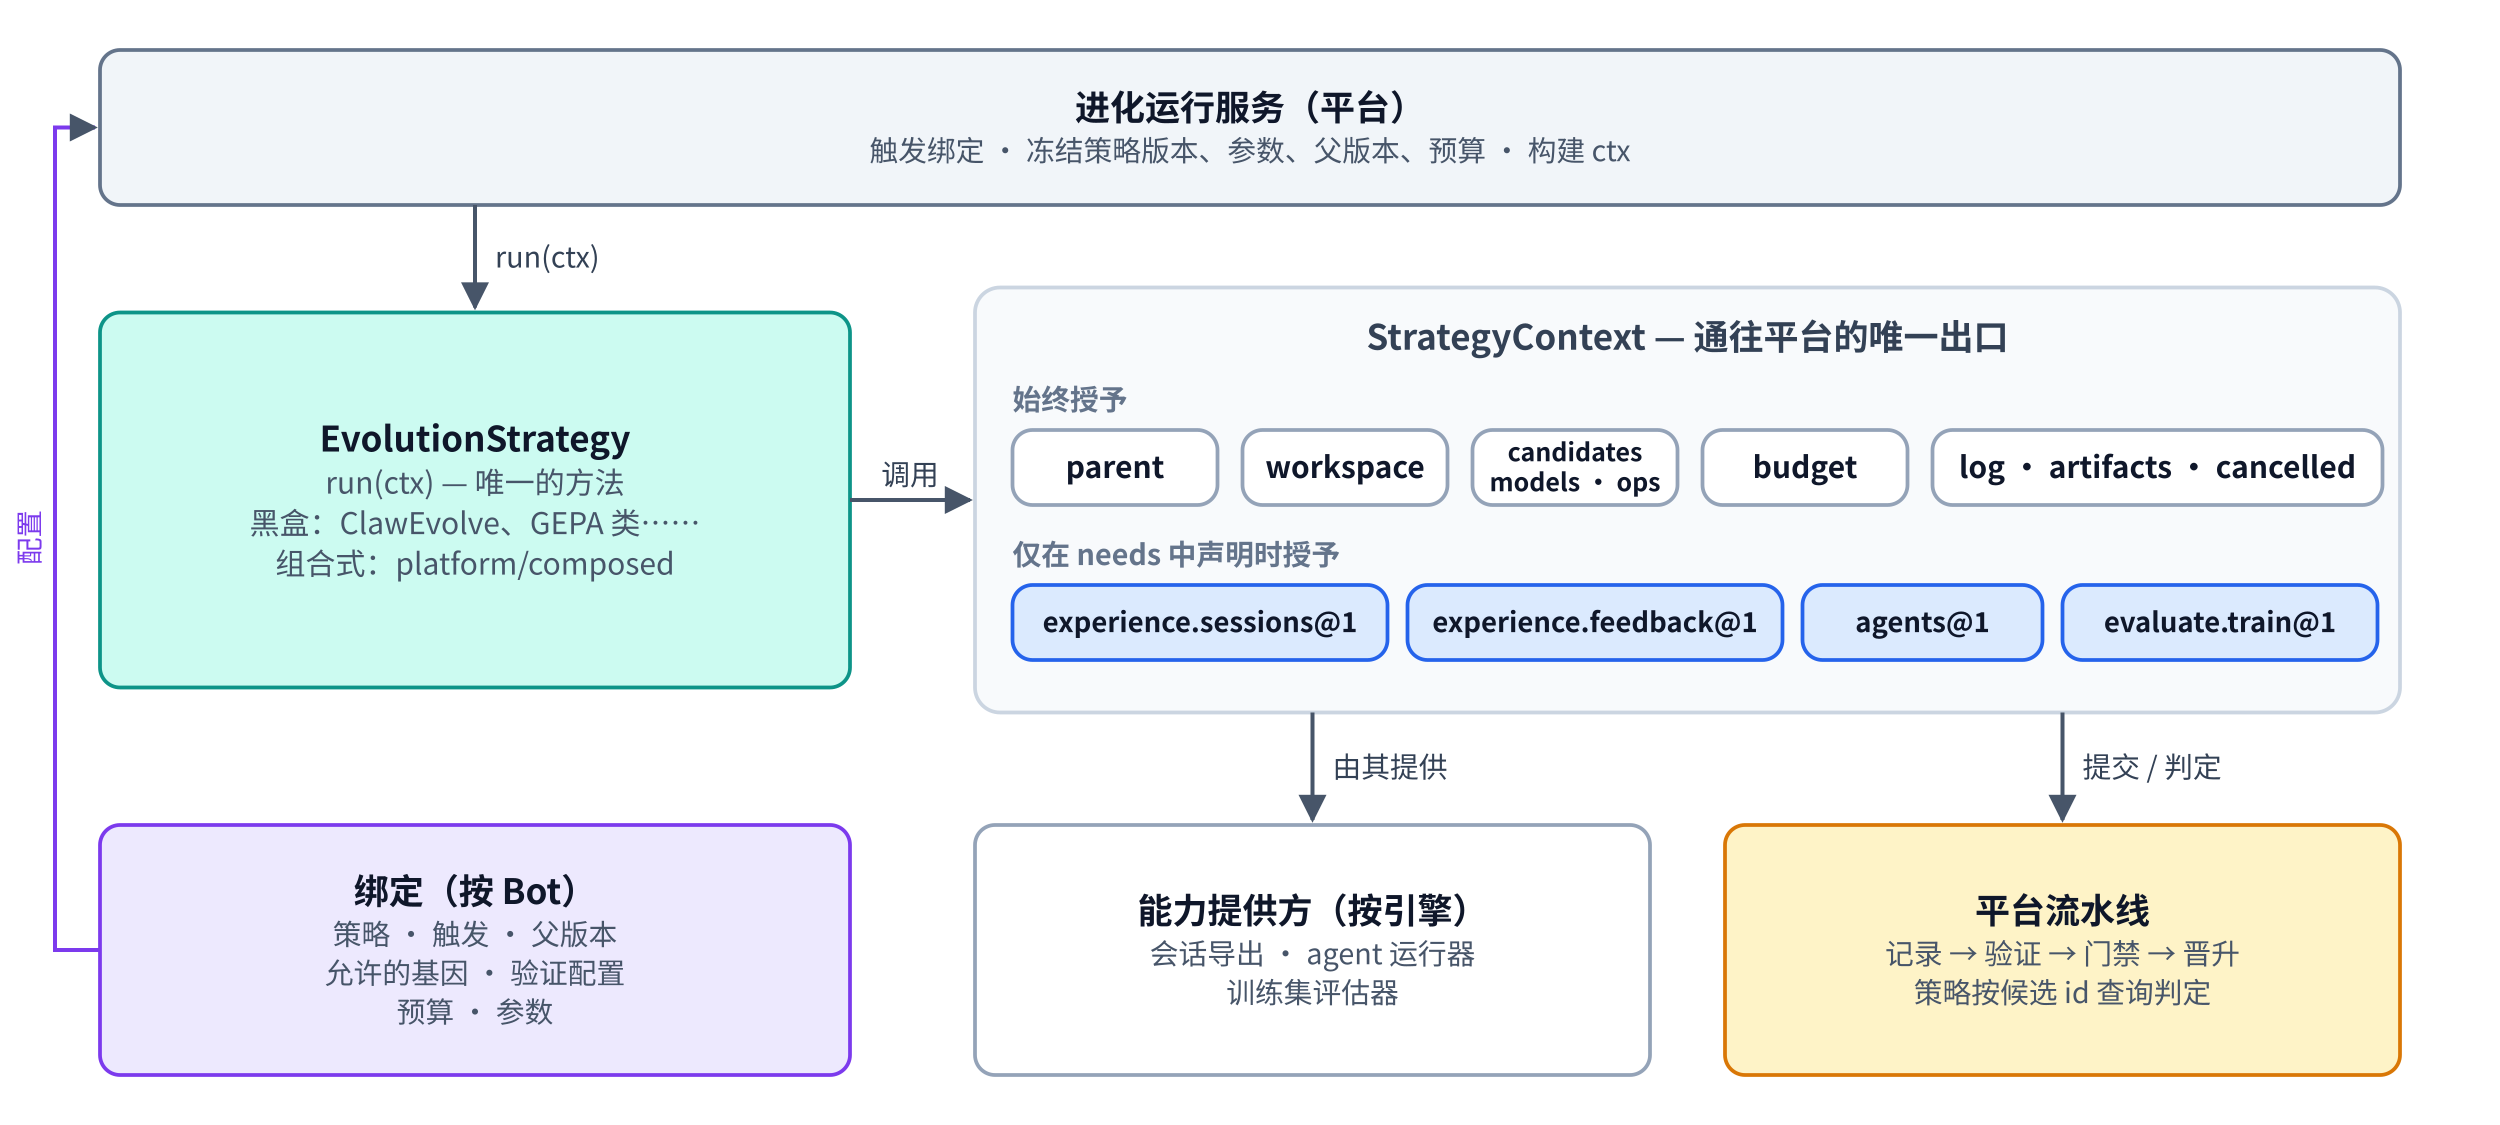
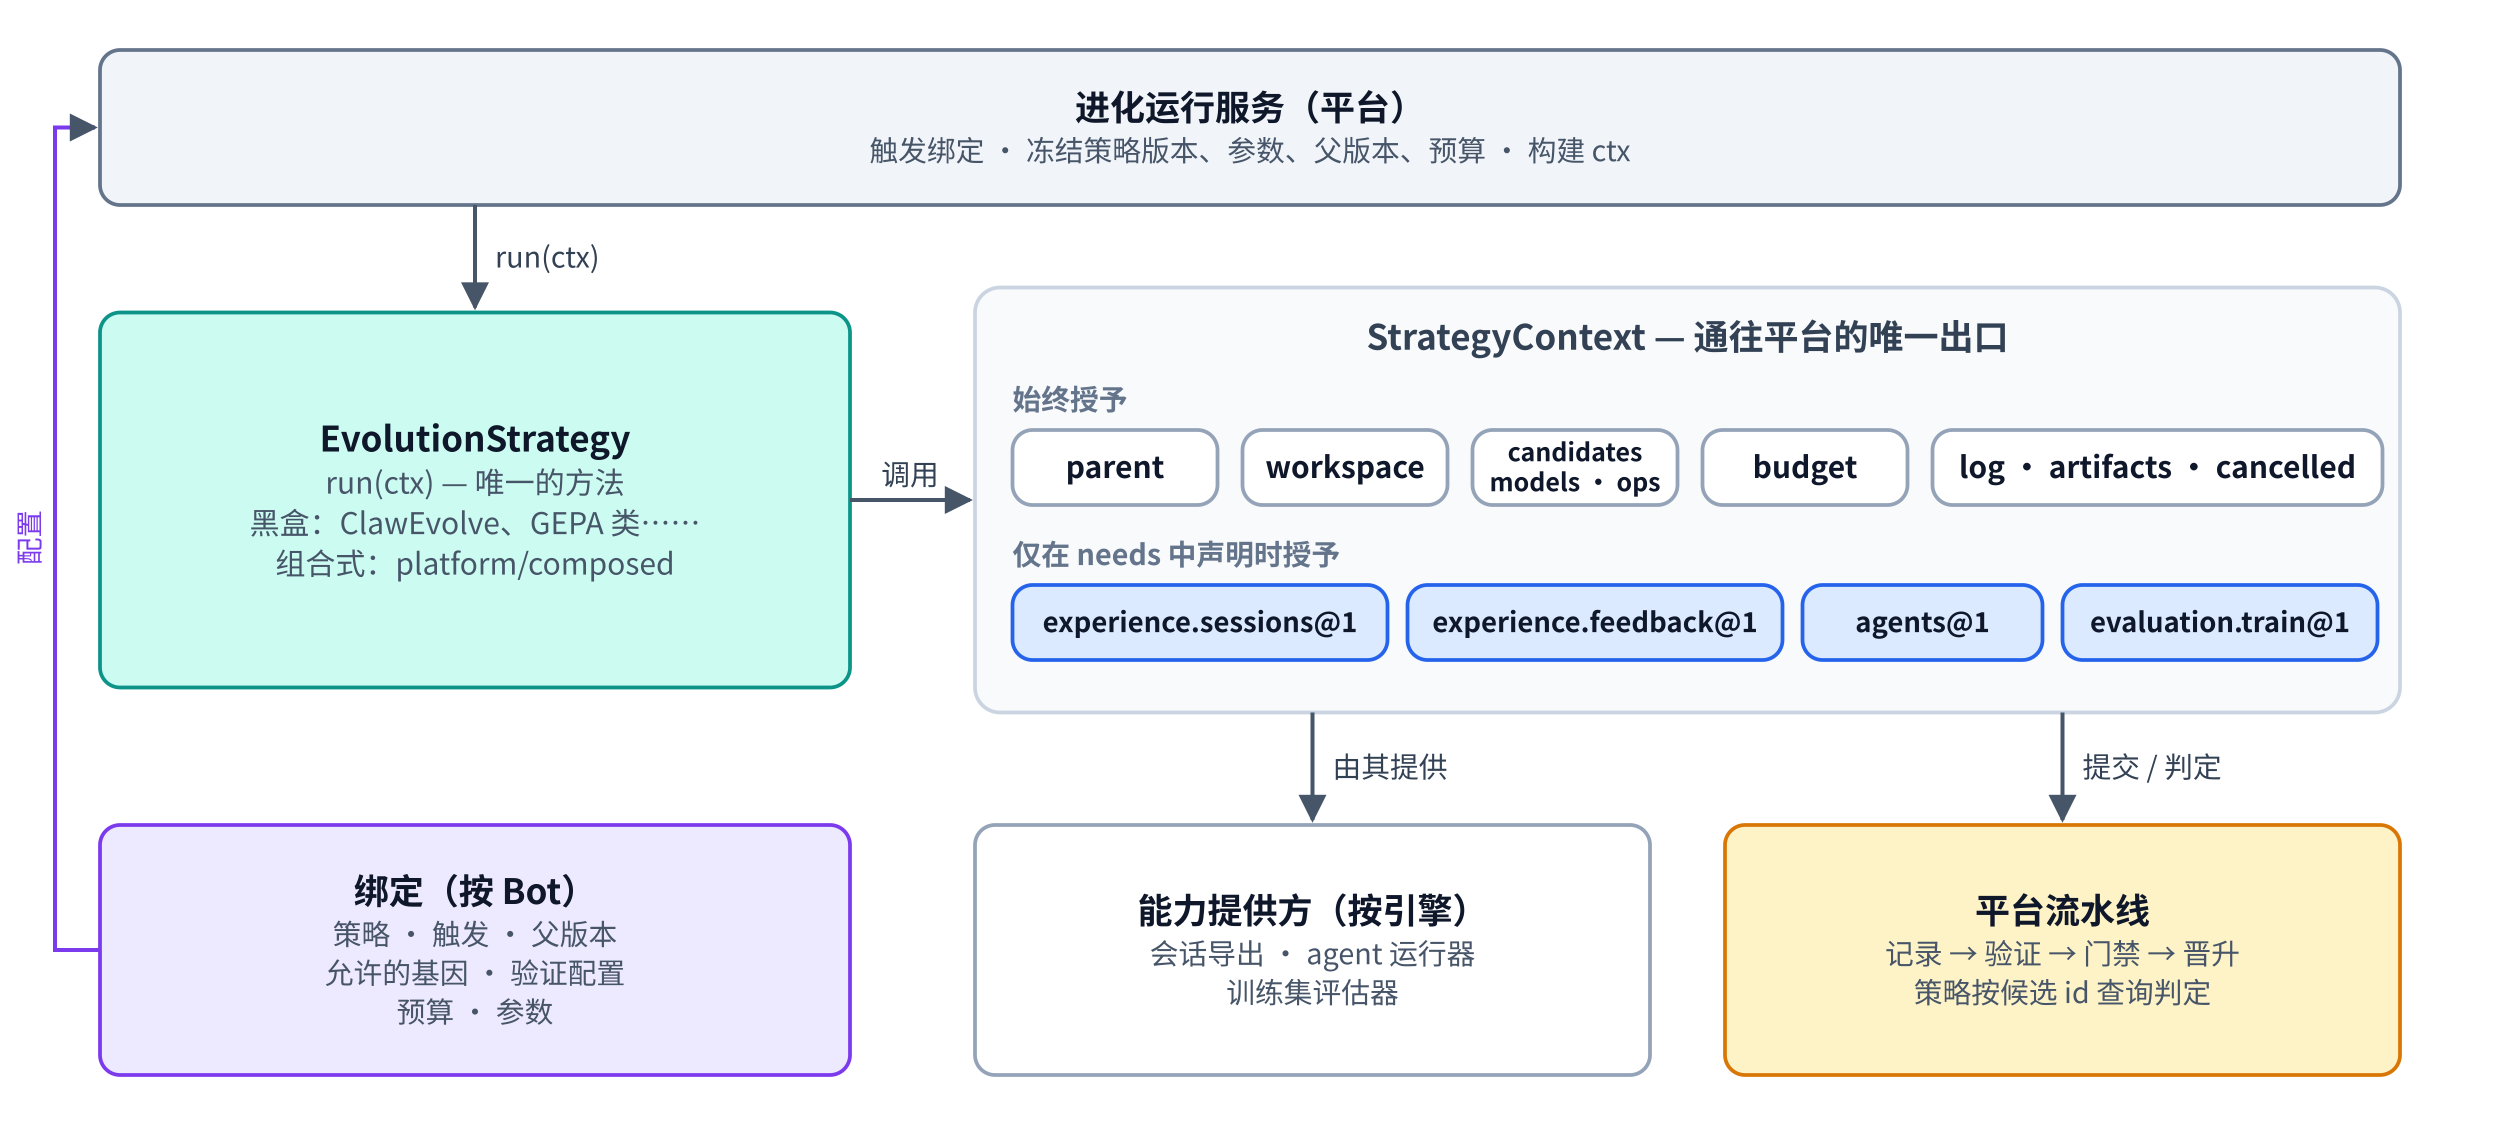
<svg xmlns="http://www.w3.org/2000/svg" width="1000" height="450" viewBox="0 0 1000 450" font-family="'PingFang SC','Hiragino Sans GB','Microsoft YaHei','Noto Sans CJK SC','Source Han Sans SC',system-ui,-apple-system,'Segoe UI',Roboto,'Helvetica Neue',Arial,sans-serif" role="img" aria-label="策略端口、上下文与绑定">
  <defs>
    <marker id="ah" viewBox="0 0 10 10" refX="9" refY="5" markerWidth="7" markerHeight="7" orient="auto-start-reverse">
      <path d="M0 0 L10 5 L0 10 z" fill="#475569" />
    </marker>
    <marker id="ahl" viewBox="0 0 10 10" refX="9" refY="5" markerWidth="6" markerHeight="6" orient="auto-start-reverse">
      <path d="M0 0 L10 5 L0 10 z" fill="#94a3b8" />
    </marker>
  </defs>
  <rect width="1000" height="450" fill="#ffffff" />
  <rect x="40" y="20" width="920" height="62" rx="8" fill="#f1f5f9" stroke="#64748b" stroke-width="1.5" />
  <text x="500.0" y="43.237" font-size="14" font-weight="600" fill="#0f172a" text-anchor="middle" dominant-baseline="middle">进化运行服务（平台）</text>
  <text x="500.0" y="60.45" font-size="11.5" font-weight="400" fill="#475569" text-anchor="middle" dominant-baseline="middle">触发绑定 · 冻结策略版本、参数、父版本、预算 · 构建 ctx</text>
  <rect x="40" y="125" width="300" height="150" rx="8" fill="#ccfbf1" stroke="#0d9488" stroke-width="1.5" />
  <text x="190.0" y="175.7" font-size="14" font-weight="600" fill="#0f172a" text-anchor="middle" dominant-baseline="middle">EvolutionStrategy</text>
  <text x="190.0" y="193.25" font-size="12" font-weight="400" fill="#475569" text-anchor="middle" dominant-baseline="middle">run(ctx) — 唯一的方法</text>
  <text x="190.0" y="209.45" font-size="12" font-weight="400" fill="#475569" text-anchor="middle" dominant-baseline="middle">黑盒：ClawEvolve、GEPA 类……</text>
  <text x="190.0" y="225.65" font-size="12" font-weight="400" fill="#475569" text-anchor="middle" dominant-baseline="middle">组合式：platform/composed</text>
  <rect x="390" y="115" width="570" height="170" rx="10" fill="#f8fafc" stroke="#cbd5e1" stroke-width="1.5" />
  <text x="675" y="135" font-size="14" font-weight="700" fill="#334155" text-anchor="middle" dominant-baseline="middle">StrategyContext — 通往平台的唯一出口</text>
  <text x="405" y="160" font-size="11.5" font-weight="700" fill="#64748b" text-anchor="start" dominant-baseline="middle">始终授予</text>
  <rect x="405" y="172" width="82" height="30" rx="8" fill="#ffffff" stroke="#94a3b8" stroke-width="1.5" />
  <text x="446.0" y="187.0" font-size="12" font-weight="600" fill="#0f172a" text-anchor="middle" dominant-baseline="middle">parent</text>
  <rect x="497" y="172" width="82" height="30" rx="8" fill="#ffffff" stroke="#94a3b8" stroke-width="1.5" />
  <text x="538.0" y="187.0" font-size="12" font-weight="600" fill="#0f172a" text-anchor="middle" dominant-baseline="middle">workspace</text>
  <rect x="589" y="172" width="82" height="30" rx="8" fill="#ffffff" stroke="#94a3b8" stroke-width="1.5" />
  <text x="630.0" y="181.0" font-size="10" font-weight="600" fill="#0f172a" text-anchor="middle" dominant-baseline="middle">candidates</text>
  <text x="630.0" y="193.0" font-size="10" font-weight="600" fill="#0f172a" text-anchor="middle" dominant-baseline="middle">models · ops</text>
  <rect x="681" y="172" width="82" height="30" rx="8" fill="#ffffff" stroke="#94a3b8" stroke-width="1.5" />
  <text x="722.0" y="187.0" font-size="12" font-weight="600" fill="#0f172a" text-anchor="middle" dominant-baseline="middle">budget</text>
  <rect x="773" y="172" width="180" height="30" rx="8" fill="#ffffff" stroke="#94a3b8" stroke-width="1.5" />
  <text x="863.0" y="187.0" font-size="12" font-weight="600" fill="#0f172a" text-anchor="middle" dominant-baseline="middle">log · artifacts · cancelled</text>
  <text x="405" y="222" font-size="11.5" font-weight="700" fill="#64748b" text-anchor="start" dominant-baseline="middle">仅在 needs 中声明时授予</text>
  <rect x="405" y="234" width="150" height="30" rx="8" fill="#dbeafe" stroke="#2563eb" stroke-width="1.5" />
  <text x="480.0" y="249.0" font-size="11" font-weight="600" fill="#0f172a" text-anchor="middle" dominant-baseline="middle">experience.sessions@1</text>
  <rect x="563" y="234" width="150" height="30" rx="8" fill="#dbeafe" stroke="#2563eb" stroke-width="1.5" />
  <text x="638.0" y="249.0" font-size="11" font-weight="600" fill="#0f172a" text-anchor="middle" dominant-baseline="middle">experience.feedback@1</text>
  <rect x="721" y="234" width="96" height="30" rx="8" fill="#dbeafe" stroke="#2563eb" stroke-width="1.5" />
  <text x="769.0" y="249.0" font-size="11" font-weight="600" fill="#0f172a" text-anchor="middle" dominant-baseline="middle">agents@1</text>
  <rect x="825" y="234" width="126" height="30" rx="8" fill="#dbeafe" stroke="#2563eb" stroke-width="1.5" />
-   <text x="888.0" y="249.0" font-size="11" font-weight="600" fill="#0f172a" text-anchor="middle" dominant-baseline="middle">evaluate.train@1</text>
+   <text x="888.0" y="249.0" font-size="11" font-weight="600" fill="#0f172a" text-anchor="middle" dominant-baseline="middle">evaluation.train@1</text>
  <path d="M 190 82 L 190 123" fill="none" stroke="#475569" stroke-width="1.6" marker-end="url(#ah)" />
  <text x="198" y="103" font-size="11.5" font-weight="400" fill="#334155" text-anchor="start" dominant-baseline="middle">run(ctx)</text>
  <path d="M 340 200 L 388 200" fill="none" stroke="#475569" stroke-width="1.6" marker-end="url(#ah)" />
  <text x="364" y="190" font-size="11.5" font-weight="400" fill="#334155" text-anchor="middle" dominant-baseline="middle">调用</text>
  <rect x="40" y="330" width="300" height="100" rx="8" fill="#ede9fe" stroke="#7c3aed" stroke-width="1.5" />
  <text x="190.0" y="356.712" font-size="14" font-weight="600" fill="#0f172a" text-anchor="middle" dominant-baseline="middle">绑定（按 Bot）</text>
  <text x="190.0" y="373.925" font-size="11.5" font-weight="400" fill="#475569" text-anchor="middle" dominant-baseline="middle">策略 · 触发 · 父版本</text>
  <text x="190.0" y="389.45" font-size="11.5" font-weight="400" fill="#475569" text-anchor="middle" dominant-baseline="middle">允许的基因 · 验证配置</text>
  <text x="190.0" y="404.975" font-size="11.5" font-weight="400" fill="#475569" text-anchor="middle" dominant-baseline="middle">预算 · 参数</text>
  <rect x="390" y="330" width="270" height="100" rx="8" fill="#ffffff" stroke="#94a3b8" stroke-width="1.5" />
  <text x="525.0" y="364.475" font-size="14" font-weight="600" fill="#0f172a" text-anchor="middle" dominant-baseline="middle">能力提供方（按引擎）</text>
  <text x="525.0" y="381.687" font-size="11.5" font-weight="400" fill="#475569" text-anchor="middle" dominant-baseline="middle">会话导出 · agent 运行器</text>
  <text x="525.0" y="397.212" font-size="11.5" font-weight="400" fill="#475569" text-anchor="middle" dominant-baseline="middle">训练集评估器</text>
  <rect x="690" y="330" width="270" height="100" rx="8" fill="#fef3c7" stroke="#d97706" stroke-width="1.5" />
  <text x="825.0" y="364.475" font-size="14" font-weight="600" fill="#0f172a" text-anchor="middle" dominant-baseline="middle">平台流水线</text>
  <text x="825.0" y="381.687" font-size="11.5" font-weight="400" fill="#475569" text-anchor="middle" dominant-baseline="middle">记录 → 验证 → 门禁 → 晋升</text>
  <text x="825.0" y="397.212" font-size="11.5" font-weight="400" fill="#475569" text-anchor="middle" dominant-baseline="middle">策略按候选 id 查询判定</text>
  <path d="M 525 285 L 525 328" fill="none" stroke="#475569" stroke-width="1.6" marker-end="url(#ah)" />
  <text x="533" y="307" font-size="11.5" font-weight="400" fill="#334155" text-anchor="start" dominant-baseline="middle">由其提供</text>
  <path d="M 825 285 L 825 328" fill="none" stroke="#475569" stroke-width="1.6" marker-end="url(#ah)" />
  <text x="833" y="307" font-size="11.5" font-weight="400" fill="#334155" text-anchor="start" dominant-baseline="middle">提交 / 判定</text>
  <path d="M 40 380 L 22 380 L 22 51 L 38 51" fill="none" stroke="#7c3aed" stroke-width="1.6" marker-end="url(#ah)" />
  <text x="12" y="215" font-size="11" font-weight="400" fill="#7c3aed" text-anchor="middle" dominant-baseline="middle" transform="rotate(-90 12 215)">配置</text>
</svg>
